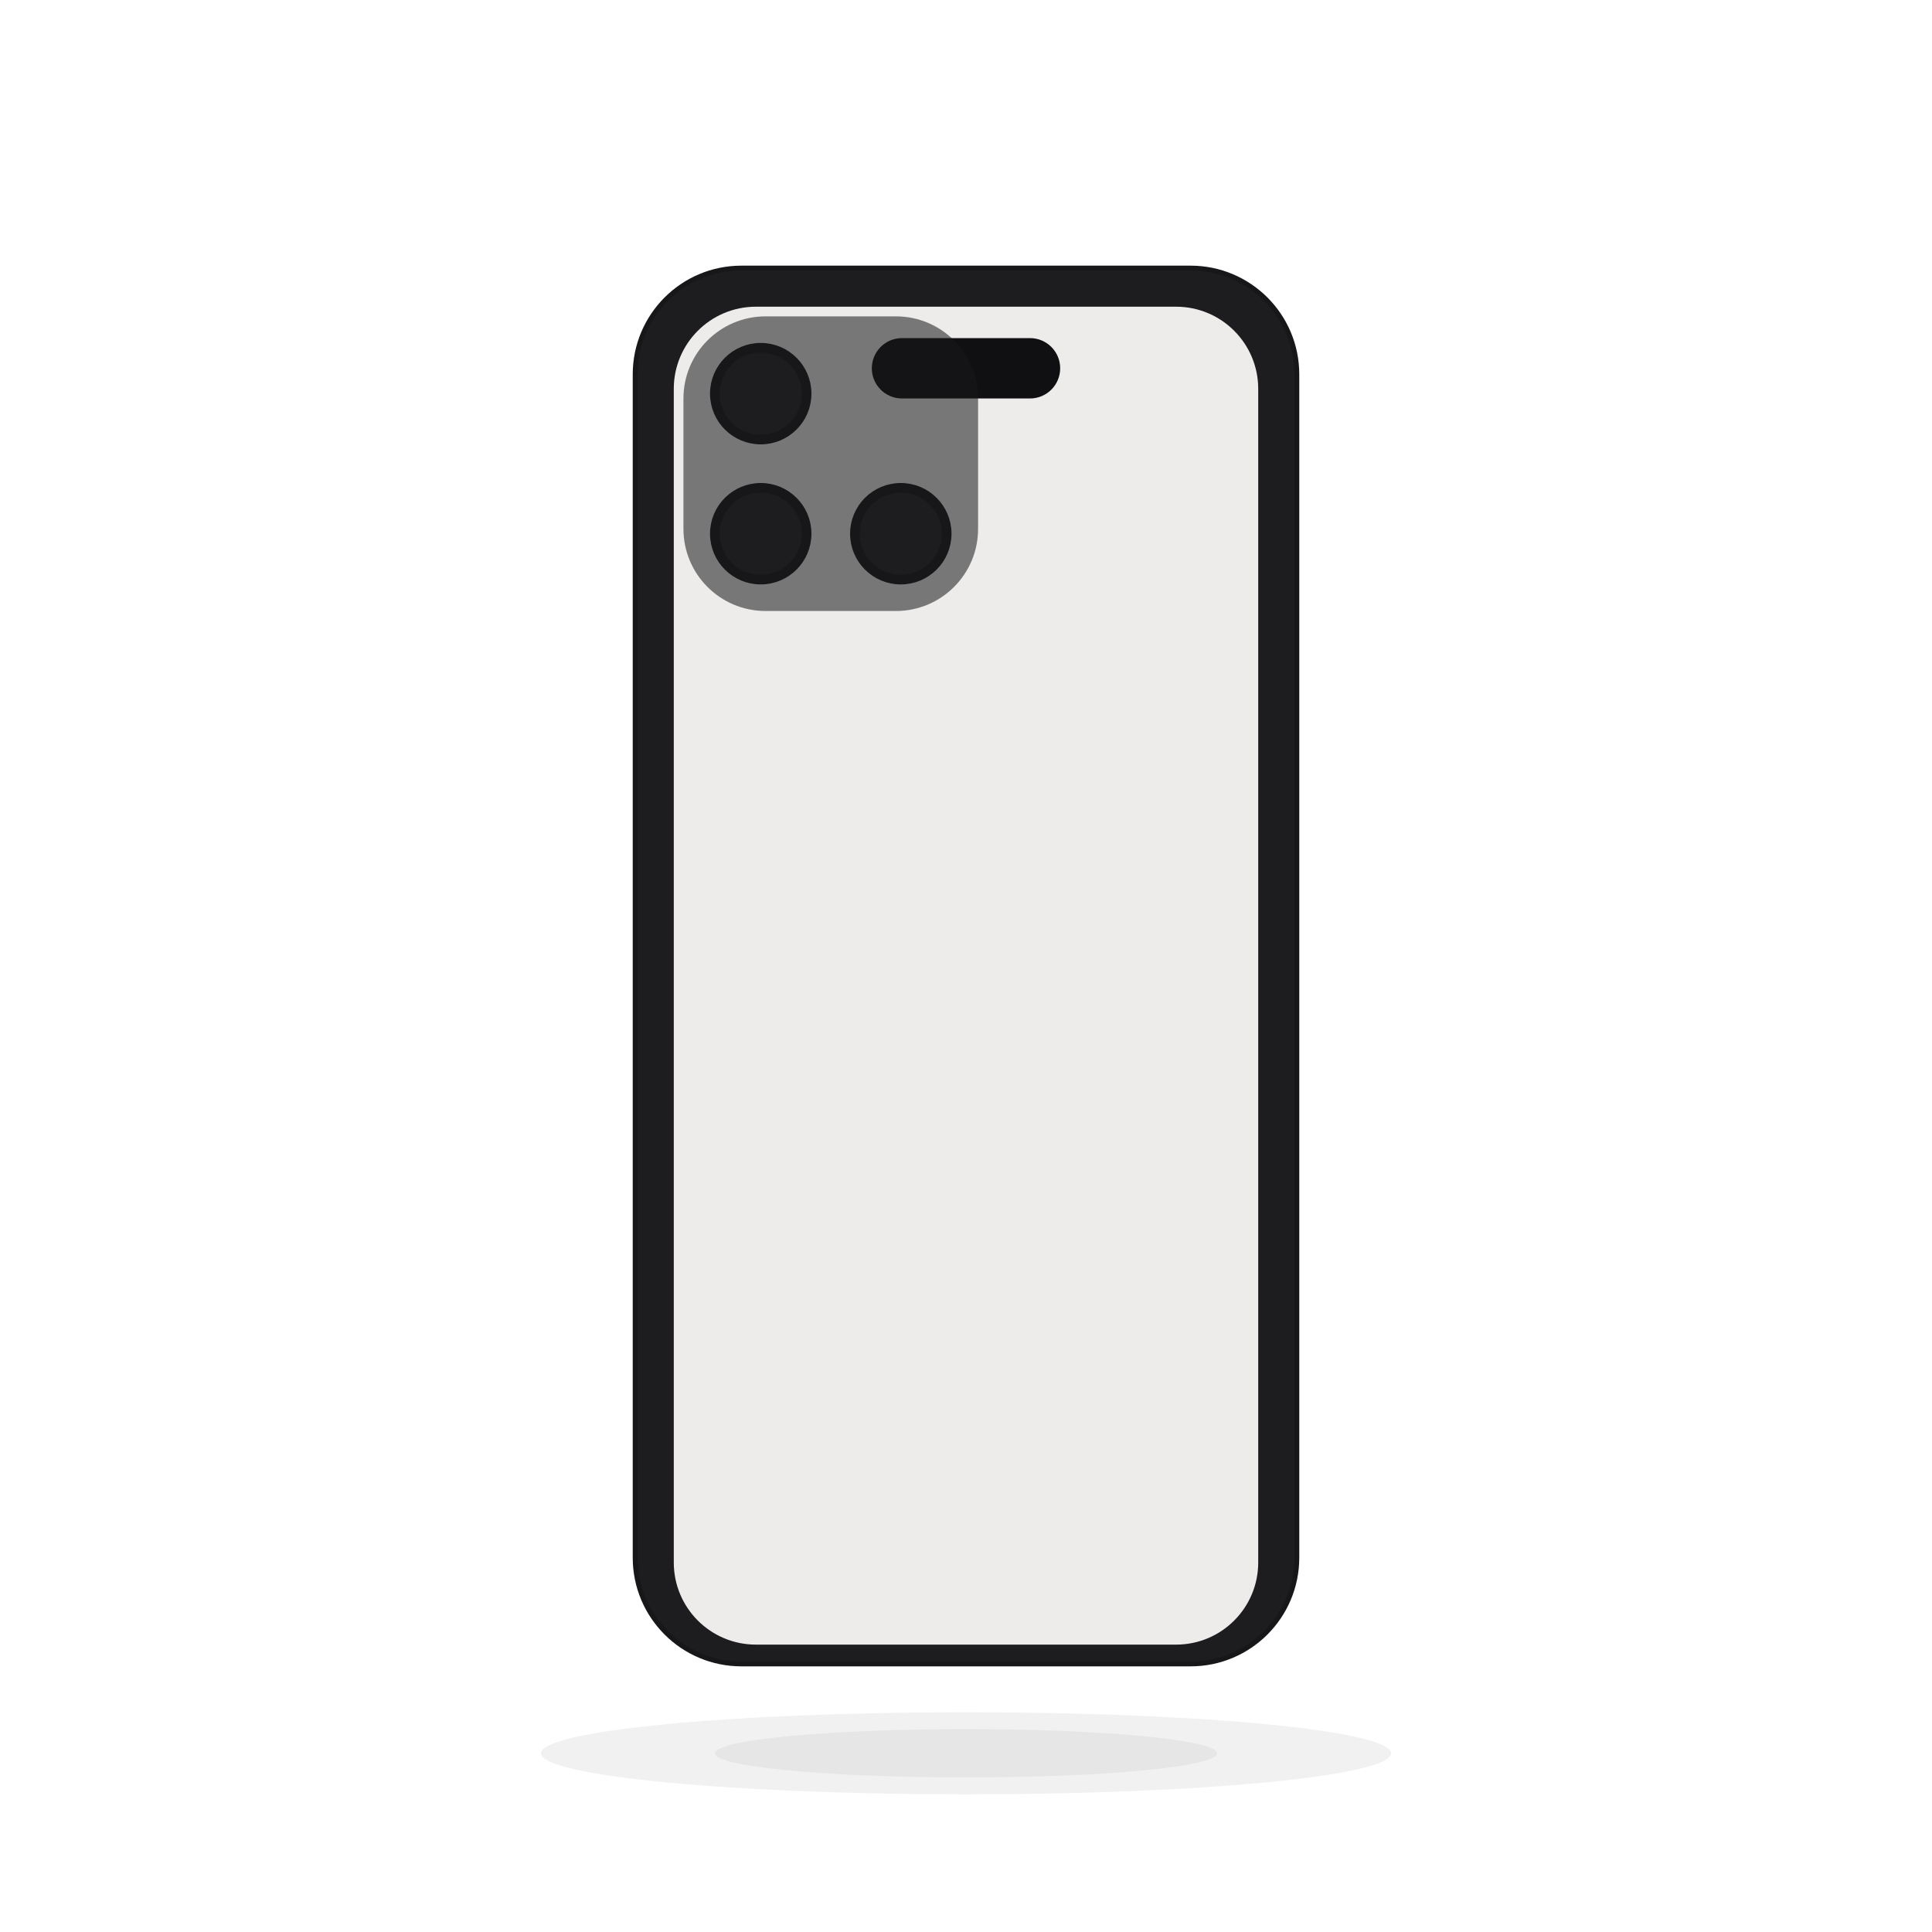
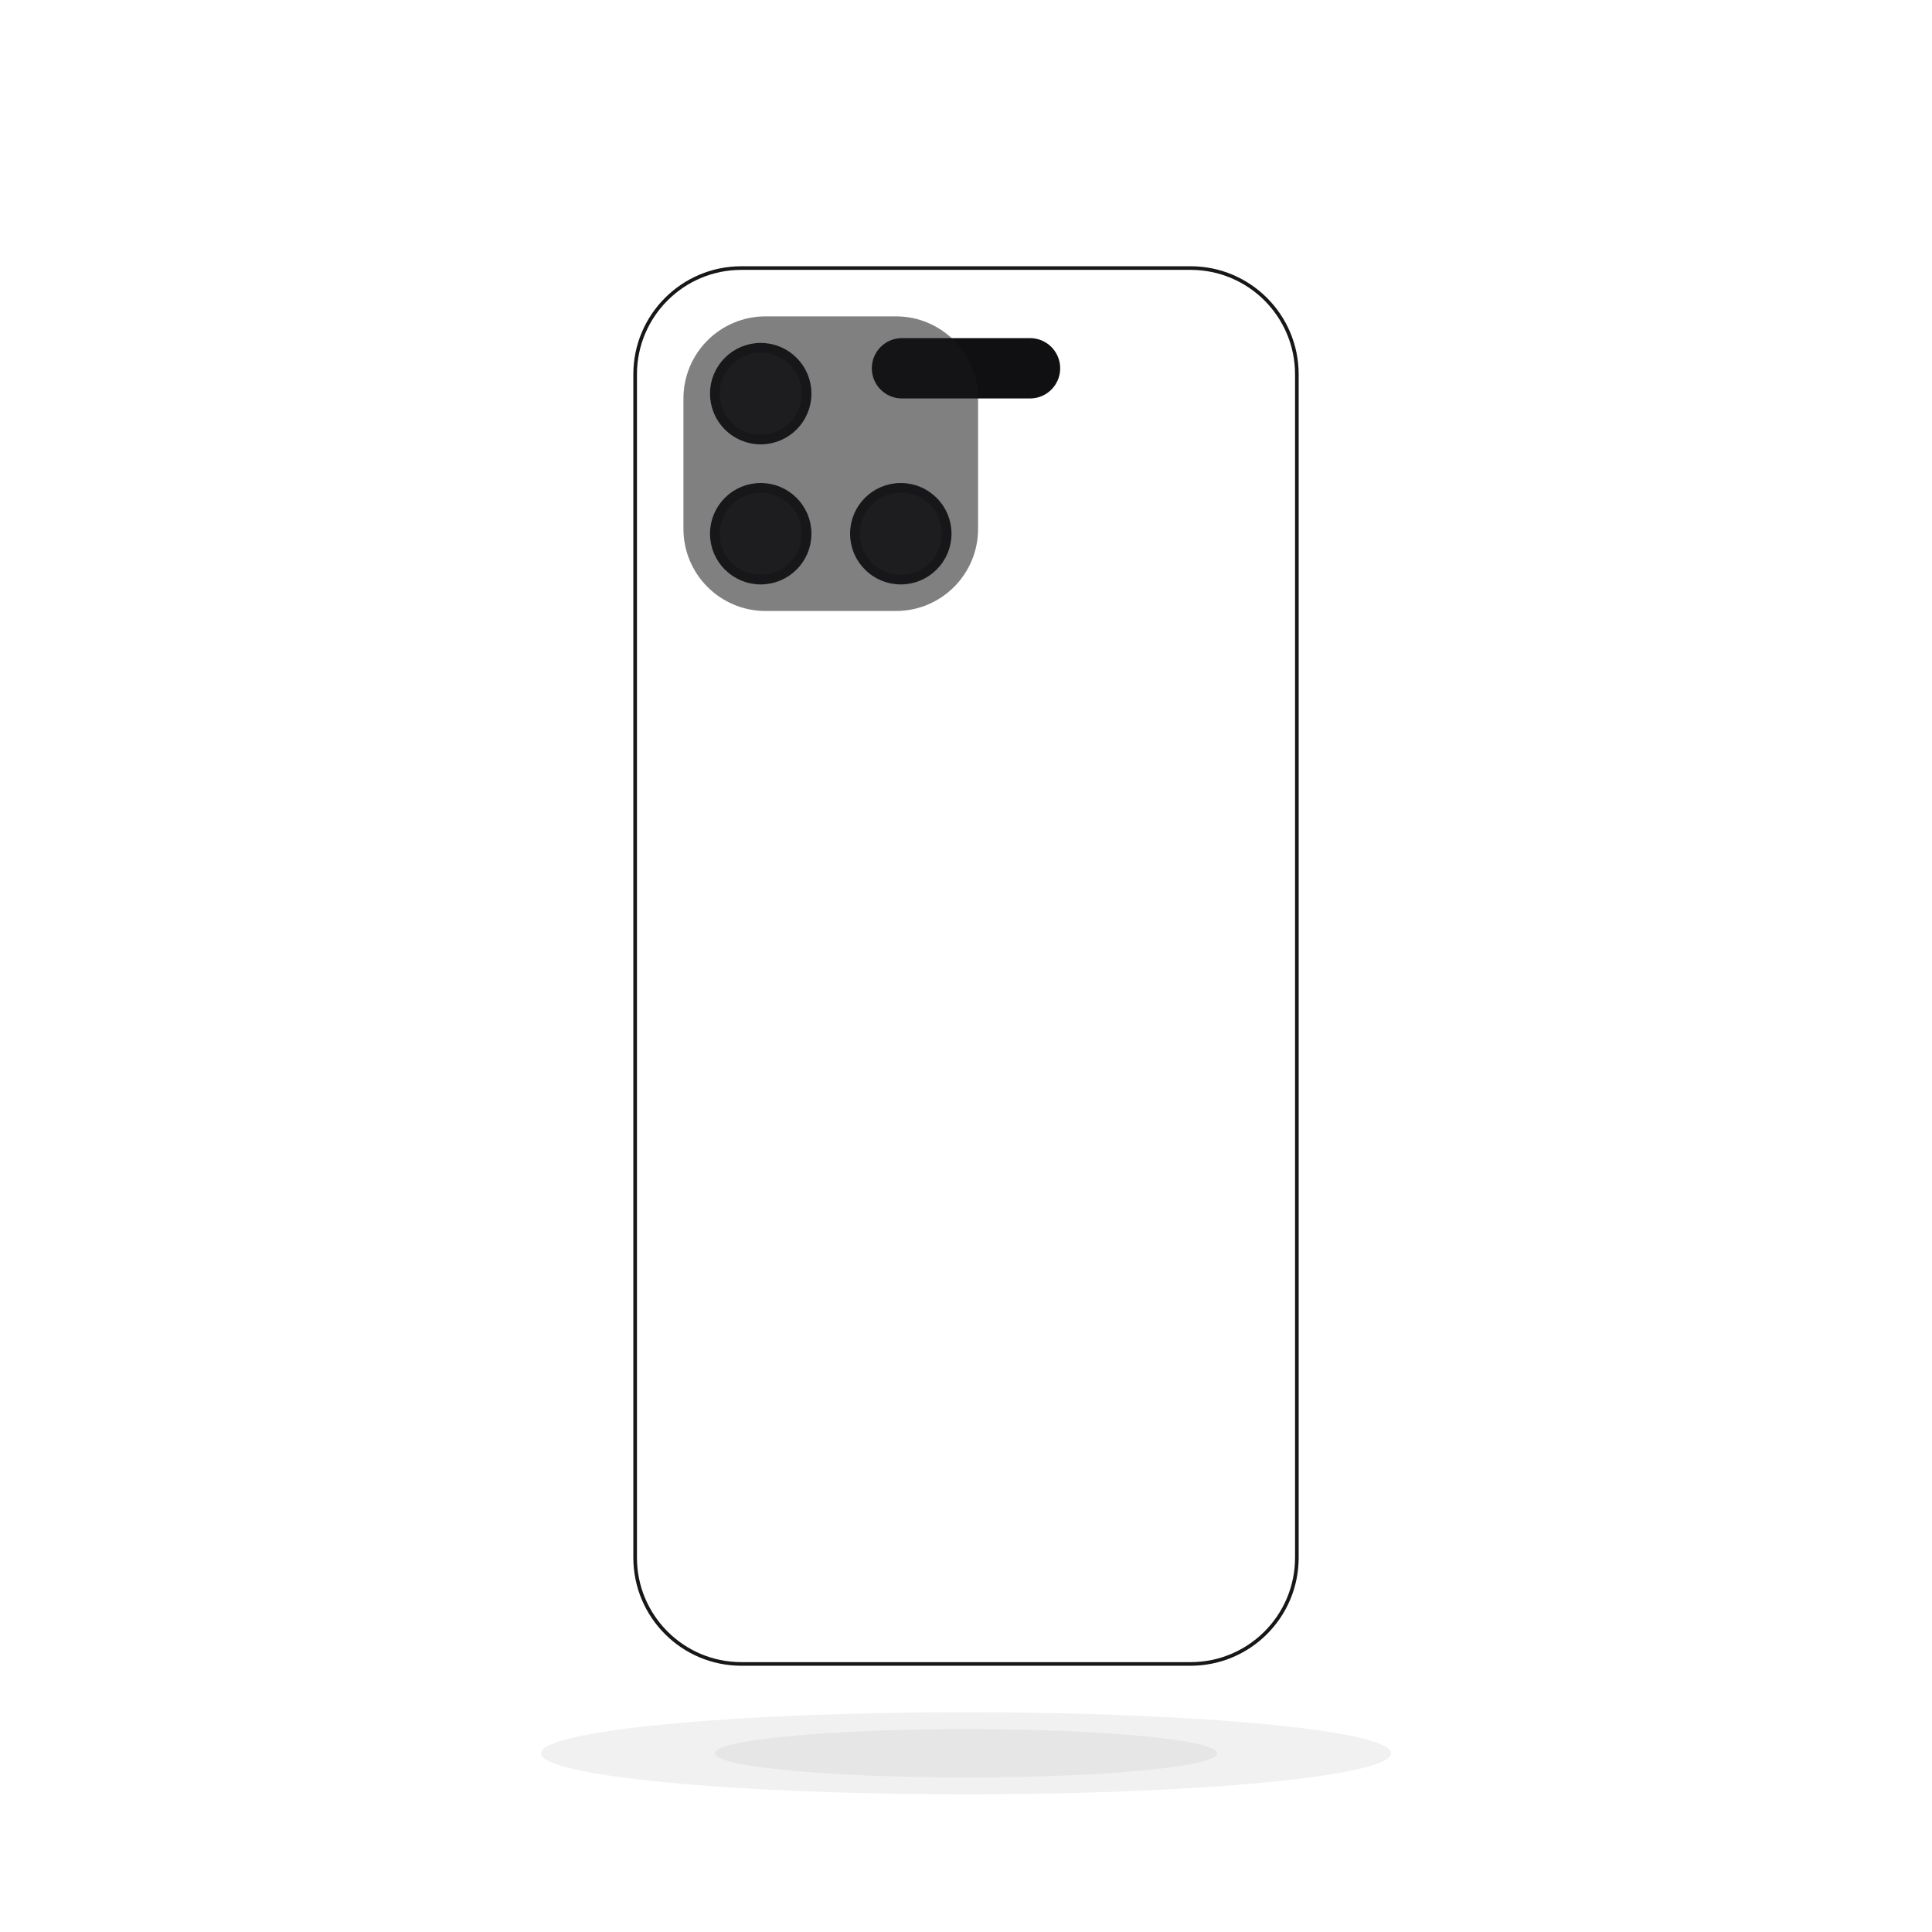
<svg xmlns="http://www.w3.org/2000/svg" viewBox="0 0 800 800" width="800" height="800" role="img" aria-label="iPhone 14 Pro 128 GB">
  <rect width="800" height="800" fill="#FFFFFF" />
  <ellipse cx="400" cy="726" rx="176" ry="17" fill="#000" opacity=".055" />
  <ellipse cx="400" cy="726" rx="104" ry="10" fill="#000" opacity=".05" />
-   <rect x="263.0" y="111.0" width="274" height="578" rx="44" fill="#1D1D1F" stroke="#171719" stroke-width="2" />
-   <rect x="279.0" y="127.0" width="242" height="554" rx="34" fill="#EDECEA" />
+   <rect x="263.0" y="111.0" width="274" height="578" rx="44" fill="url(#cuerpo)" stroke="#171719" stroke-width="1.5" />
+   <rect x="279.0" y="127.0" width="242" height="554" rx="34" fill="url(#pantalla)" />
  <rect x="361" y="140.0" width="78" height="25" rx="12.5" fill="#101012" />
  <rect x="283.0" y="131.0" width="122" height="122" rx="34" fill="#171719" opacity=".55" />
  <circle cx="315.0" cy="163.0" r="19" fill="#1D1D1F" stroke="#171719" stroke-width="4" />
  <circle cx="315.0" cy="221.0" r="19" fill="#1D1D1F" stroke="#171719" stroke-width="4" />
  <circle cx="373.0" cy="221.0" r="19" fill="#1D1D1F" stroke="#171719" stroke-width="4" />
+   <rect x="263.0" y="111.0" width="274" height="578" rx="44" fill="url(#brillo)" />
</svg>
